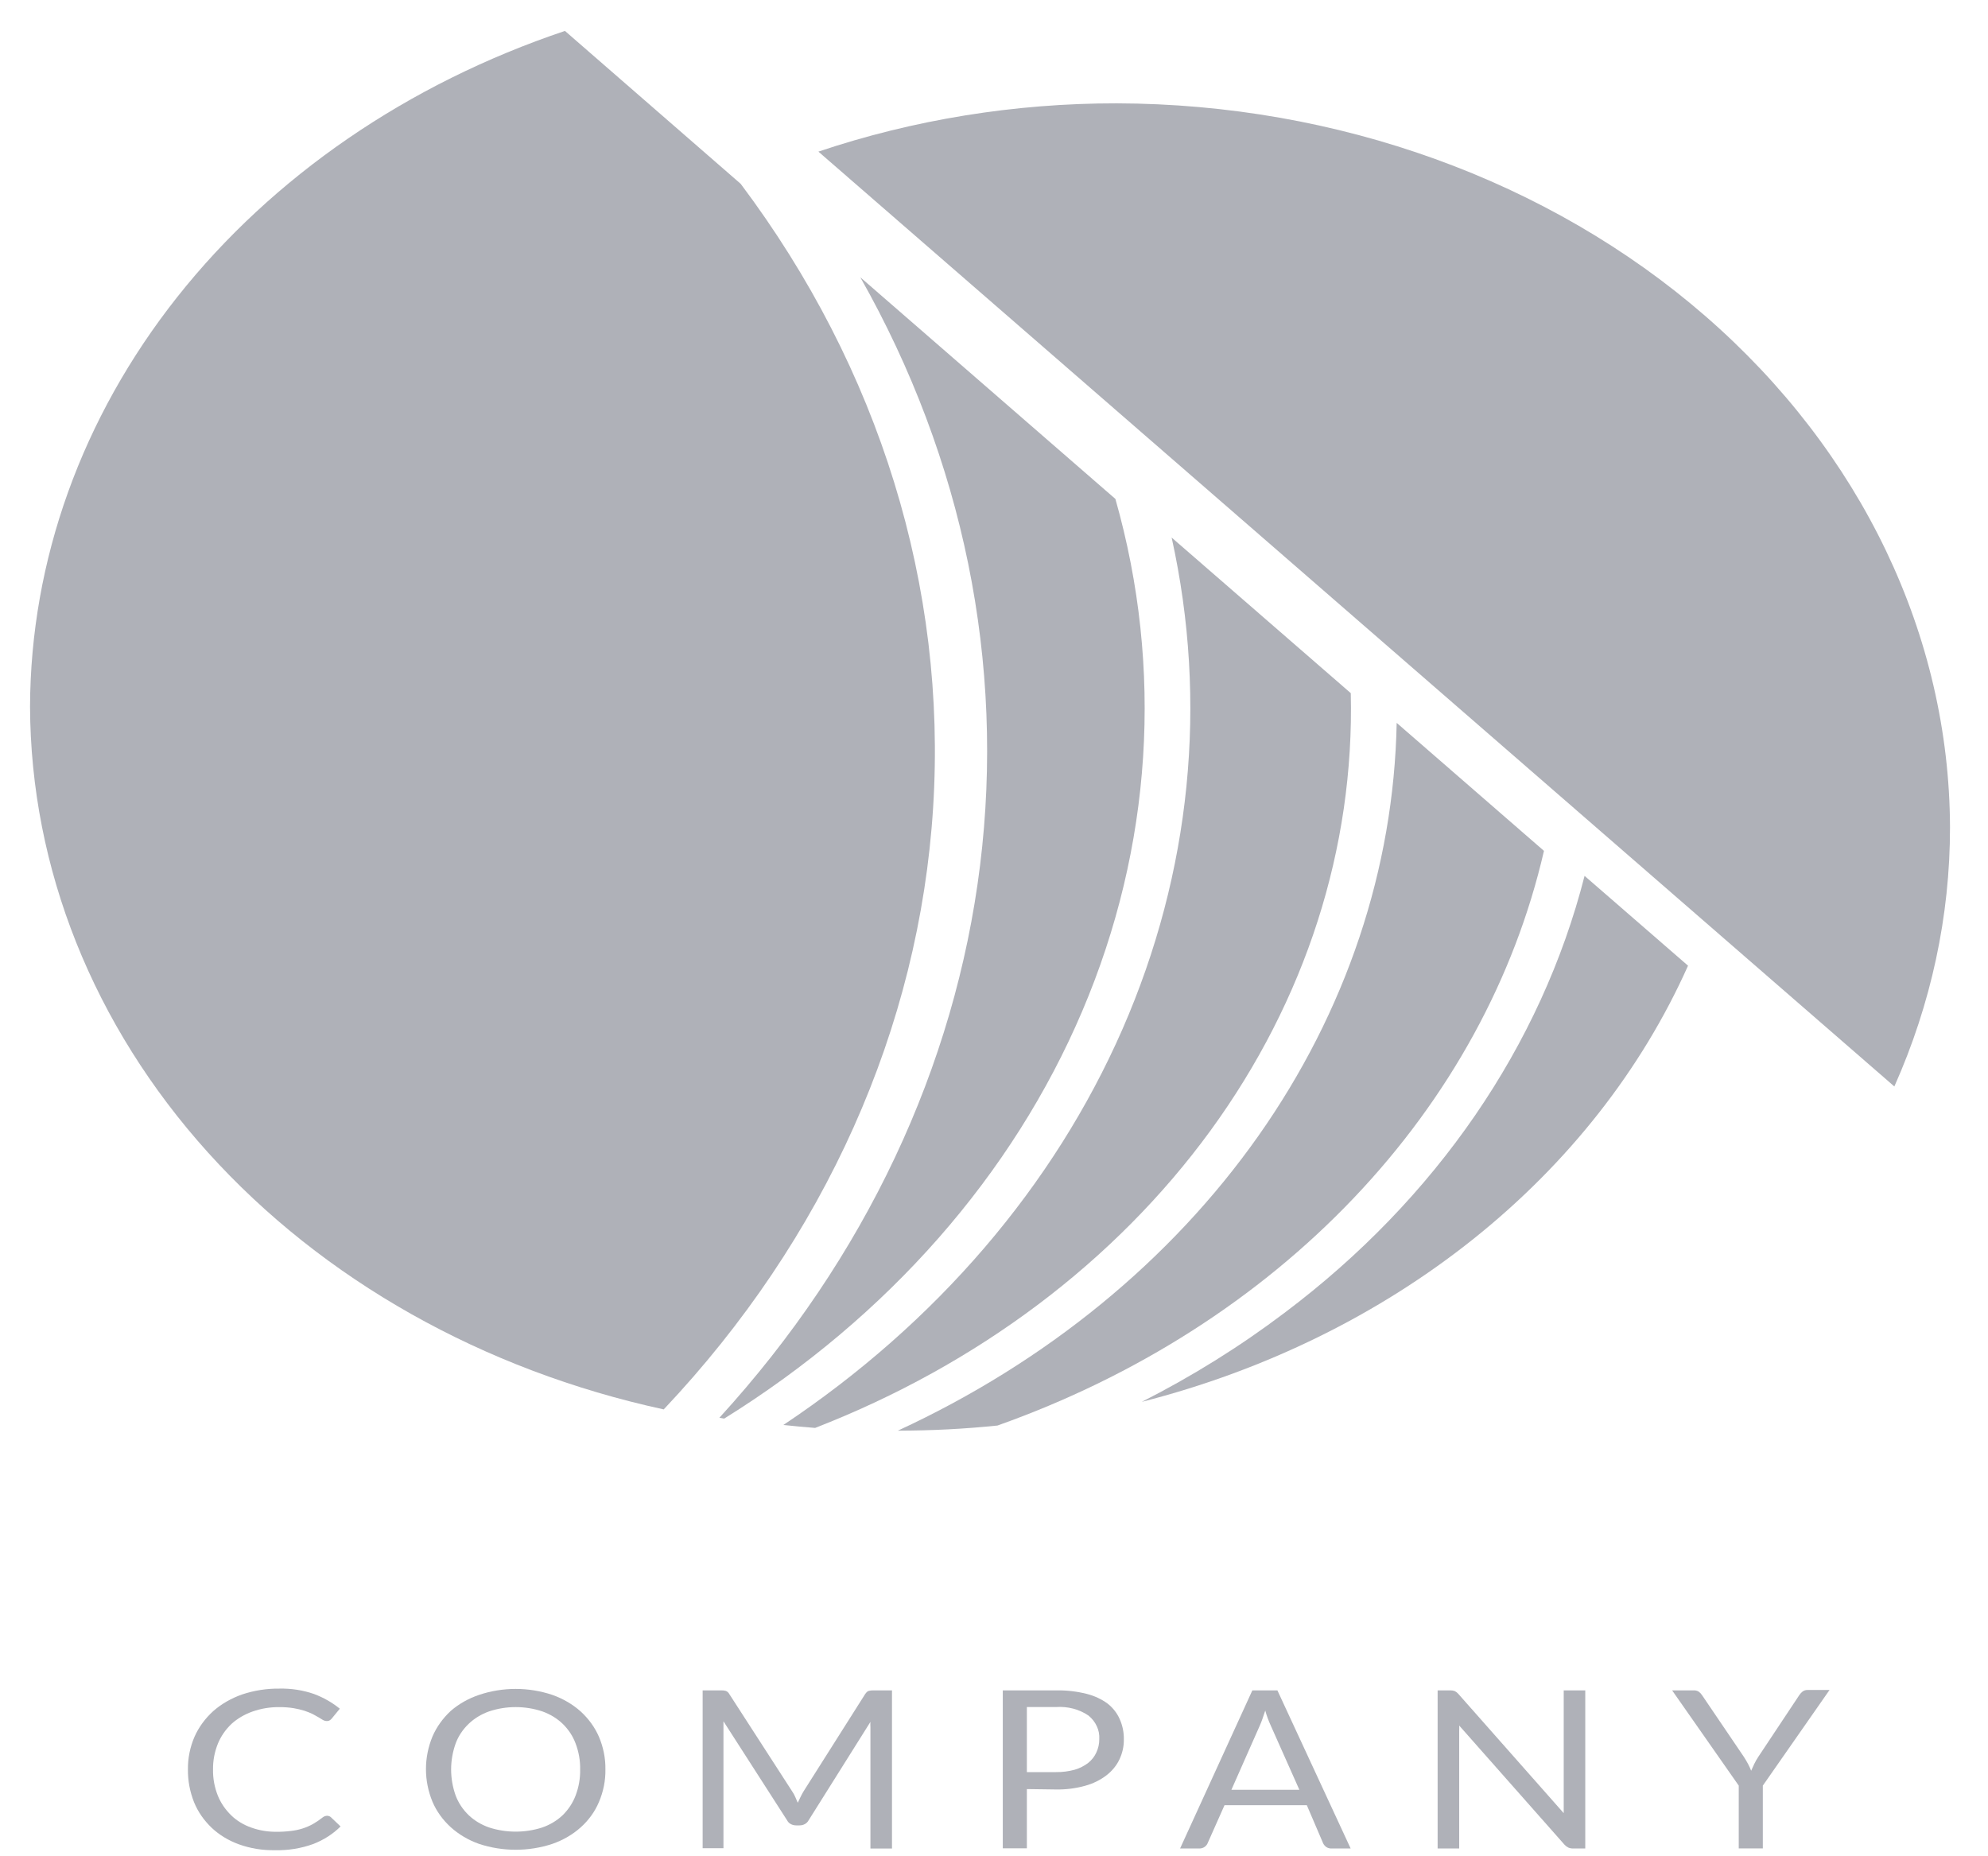
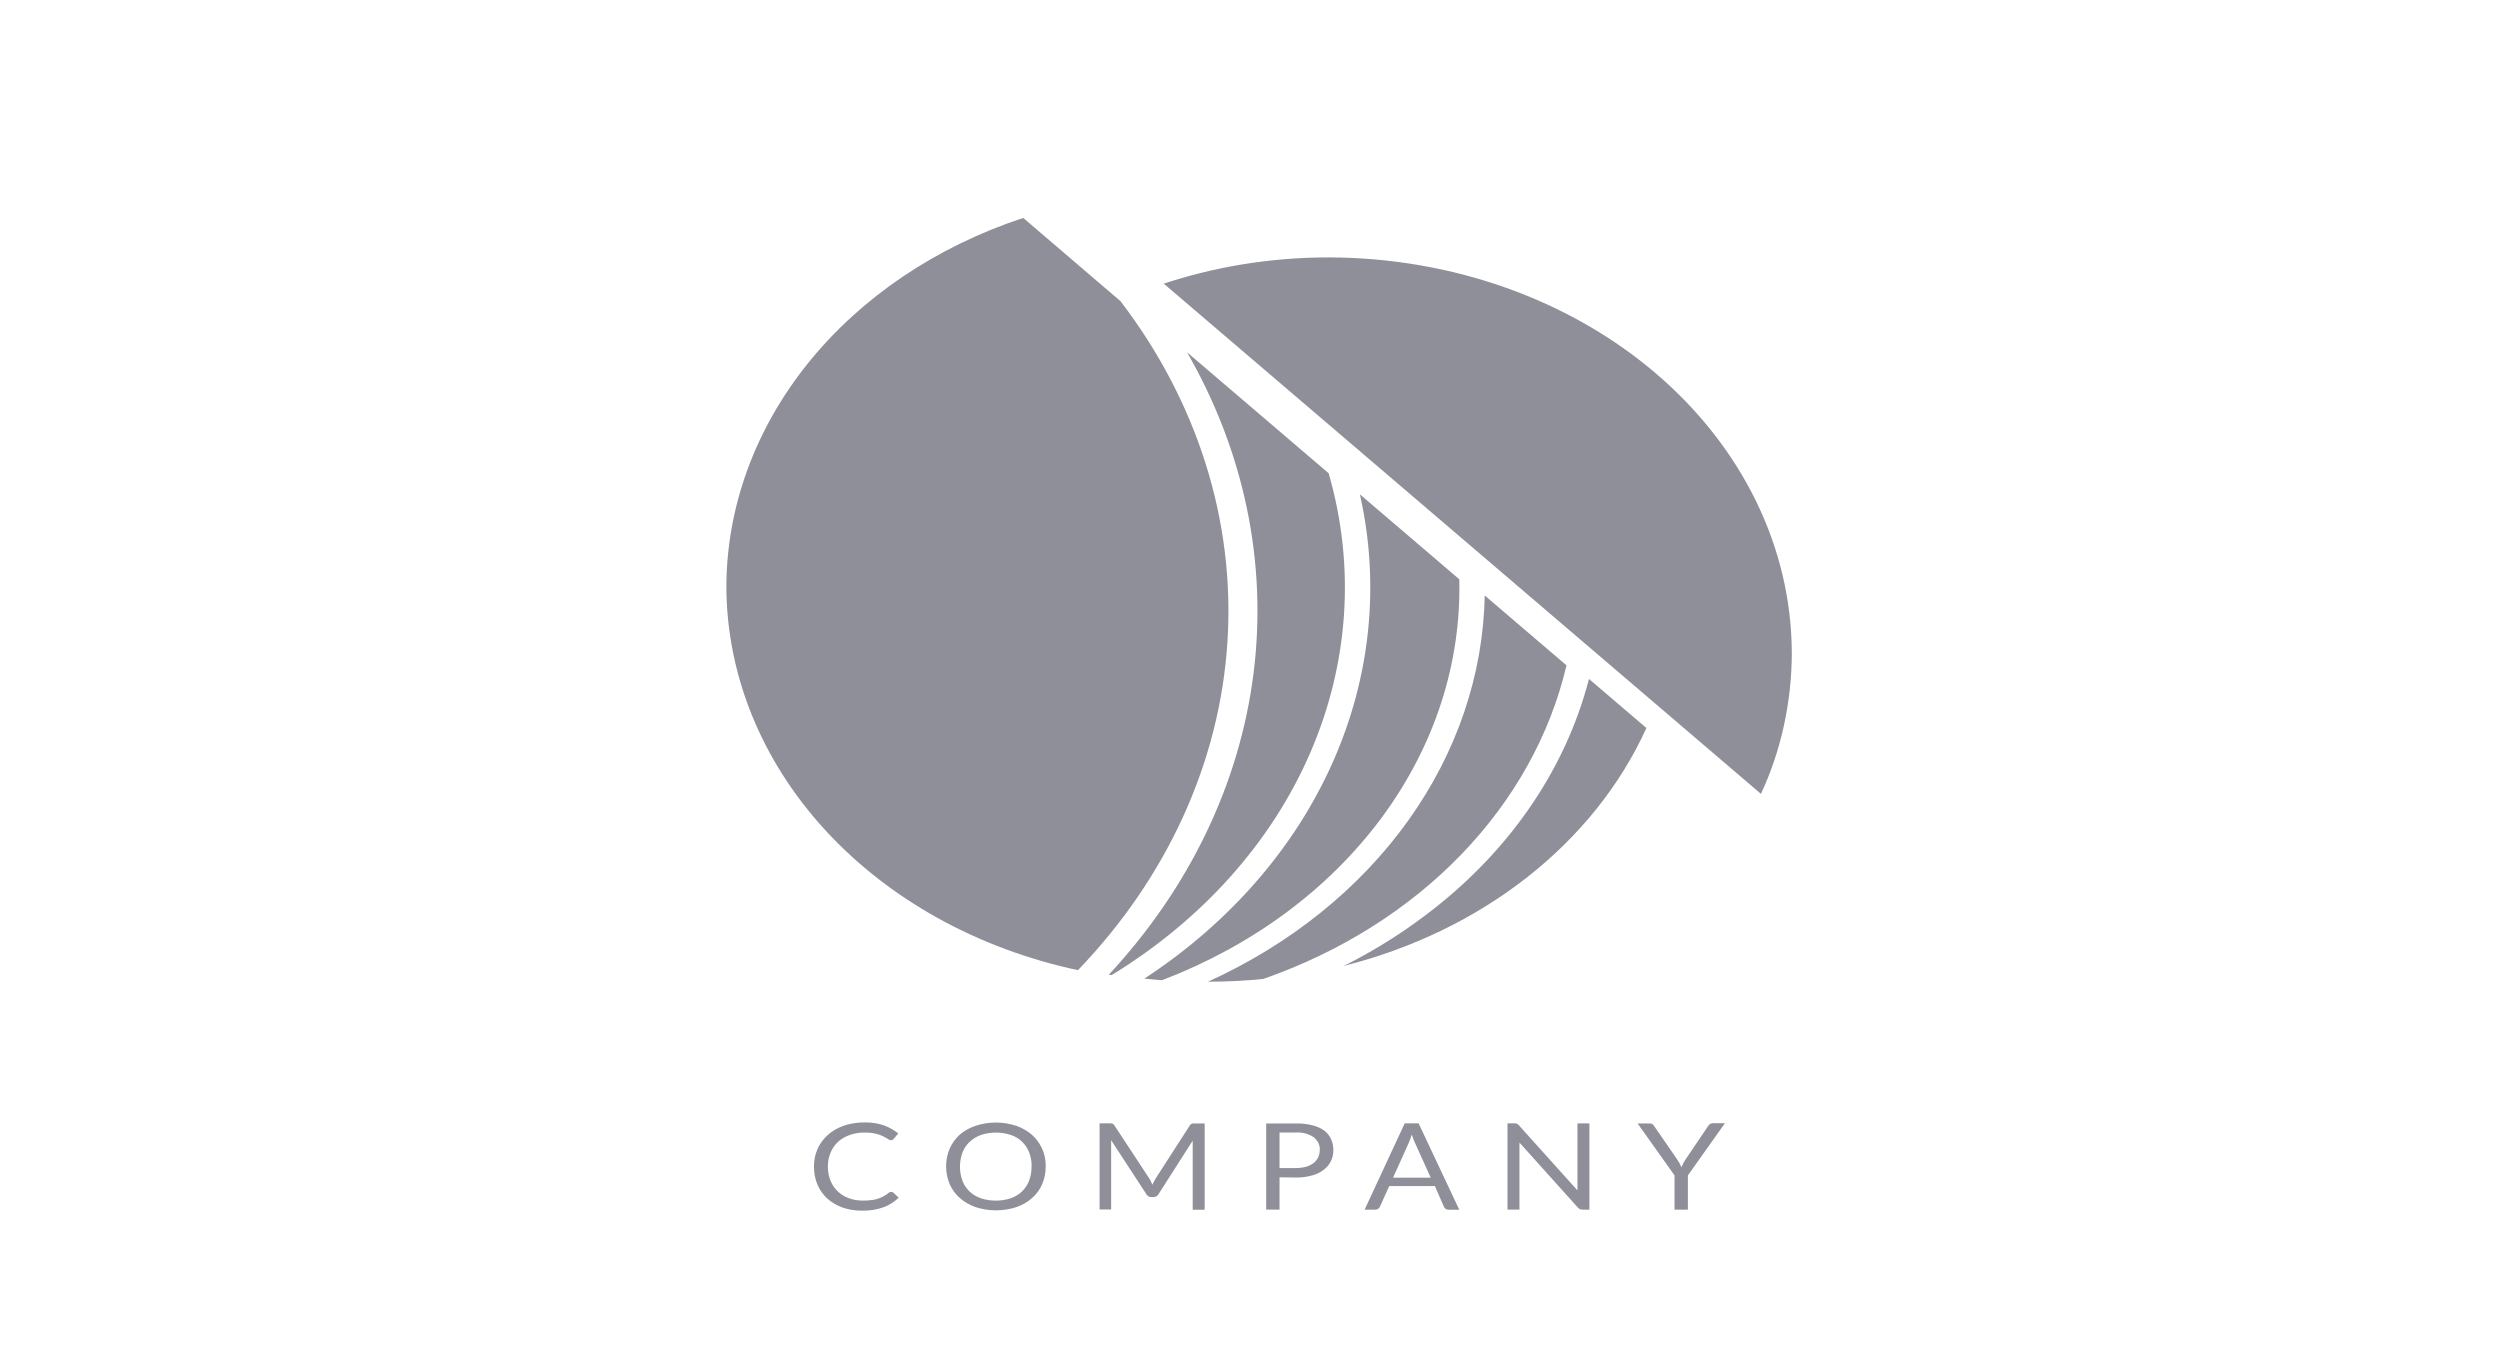
- <svg xmlns="http://www.w3.org/2000/svg" width="45" height="42" viewBox="0 0 45 42" fill="none">
-   <path d="M7.406 41.101C7.422 41.102 7.438 41.105 7.452 41.111C7.467 41.116 7.48 41.124 7.491 41.135L7.709 41.343C7.54 41.512 7.33 41.647 7.095 41.739C6.82 41.839 6.524 41.888 6.226 41.881C5.945 41.886 5.667 41.841 5.408 41.748C5.174 41.663 4.964 41.536 4.792 41.374C4.616 41.206 4.48 41.01 4.393 40.796C4.298 40.557 4.251 40.306 4.254 40.054C4.251 39.8 4.301 39.548 4.404 39.31C4.5 39.095 4.643 38.899 4.827 38.732C5.013 38.569 5.236 38.441 5.481 38.355C5.75 38.265 6.036 38.22 6.324 38.223C6.591 38.217 6.857 38.258 7.106 38.344C7.322 38.425 7.521 38.538 7.692 38.678L7.51 38.9C7.497 38.916 7.482 38.93 7.463 38.941C7.442 38.953 7.416 38.959 7.39 38.957C7.362 38.956 7.334 38.947 7.311 38.934L7.213 38.874L7.076 38.798C7.017 38.77 6.956 38.746 6.894 38.725C6.813 38.7 6.73 38.68 6.646 38.666C6.539 38.649 6.43 38.641 6.321 38.642C6.114 38.64 5.908 38.674 5.716 38.742C5.537 38.805 5.375 38.9 5.241 39.021C5.105 39.15 5.001 39.302 4.933 39.467C4.857 39.655 4.819 39.854 4.822 40.054C4.818 40.257 4.856 40.459 4.933 40.651C5 40.815 5.103 40.965 5.236 41.094C5.361 41.215 5.516 41.309 5.689 41.369C5.867 41.433 6.058 41.465 6.25 41.464C6.361 41.465 6.473 41.459 6.583 41.445C6.763 41.426 6.935 41.372 7.087 41.286C7.164 41.242 7.236 41.193 7.303 41.139C7.331 41.116 7.367 41.103 7.406 41.101Z" fill="#AFB1B8" />
-   <path d="M13.704 40.054C13.708 40.305 13.658 40.555 13.557 40.791C13.468 41.004 13.328 41.199 13.146 41.363C12.964 41.526 12.745 41.654 12.502 41.738C11.968 41.915 11.378 41.915 10.844 41.738C10.603 41.653 10.385 41.524 10.204 41.361C10.022 41.195 9.881 40.999 9.789 40.783C9.593 40.306 9.593 39.785 9.789 39.308C9.882 39.092 10.023 38.895 10.204 38.727C10.386 38.569 10.604 38.446 10.844 38.365C11.377 38.185 11.969 38.185 12.502 38.365C12.744 38.45 12.963 38.578 13.145 38.741C13.325 38.906 13.465 39.1 13.557 39.312C13.658 39.55 13.708 39.801 13.704 40.054ZM13.132 40.054C13.136 39.853 13.101 39.653 13.028 39.462C12.967 39.298 12.868 39.147 12.736 39.019C12.609 38.897 12.451 38.801 12.276 38.739C11.888 38.609 11.458 38.609 11.071 38.739C10.895 38.801 10.738 38.897 10.61 39.019C10.477 39.146 10.376 39.297 10.315 39.462C10.177 39.847 10.177 40.26 10.315 40.646C10.377 40.81 10.477 40.961 10.61 41.089C10.738 41.21 10.895 41.305 11.071 41.366C11.459 41.492 11.887 41.492 12.276 41.366C12.451 41.305 12.608 41.21 12.736 41.089C12.867 40.96 12.966 40.809 13.028 40.646C13.101 40.455 13.136 40.255 13.132 40.054Z" fill="#AFB1B8" />
-   <path d="M18.001 40.675L18.058 40.807C18.08 40.76 18.099 40.717 18.121 40.675C18.142 40.63 18.166 40.587 18.192 40.544L19.585 38.344C19.613 38.306 19.637 38.282 19.664 38.275C19.701 38.265 19.74 38.261 19.779 38.263H20.191V41.843H19.703V39.211C19.703 39.178 19.703 39.14 19.703 39.099C19.7 39.059 19.7 39.017 19.703 38.976L18.301 41.208C18.283 41.241 18.255 41.269 18.219 41.289C18.183 41.309 18.142 41.319 18.099 41.319H18.02C17.978 41.319 17.936 41.309 17.9 41.289C17.864 41.27 17.836 41.241 17.819 41.208L16.376 38.962C16.376 39.005 16.376 39.047 16.376 39.09C16.376 39.133 16.376 39.17 16.376 39.204V41.835H15.905V38.263H16.316C16.355 38.261 16.394 38.265 16.431 38.275C16.465 38.29 16.492 38.314 16.507 38.344L17.93 40.547C17.958 40.587 17.982 40.63 18.001 40.675Z" fill="#AFB1B8" />
-   <path d="M23.244 40.497V41.838H22.699V38.263H23.915C24.145 38.259 24.373 38.286 24.594 38.341C24.77 38.385 24.934 38.461 25.074 38.564C25.195 38.661 25.288 38.781 25.346 38.915C25.411 39.06 25.442 39.216 25.439 39.372C25.442 39.529 25.407 39.684 25.338 39.829C25.273 39.966 25.172 40.088 25.044 40.187C24.904 40.294 24.739 40.375 24.561 40.423C24.349 40.482 24.127 40.51 23.904 40.506L23.244 40.497ZM23.244 40.113H23.904C24.047 40.115 24.19 40.096 24.327 40.059C24.439 40.026 24.543 39.973 24.632 39.905C24.714 39.839 24.777 39.758 24.817 39.668C24.862 39.572 24.884 39.47 24.883 39.367C24.889 39.268 24.871 39.168 24.828 39.076C24.786 38.983 24.721 38.9 24.637 38.832C24.429 38.69 24.168 38.622 23.904 38.64H23.244V40.113Z" fill="#AFB1B8" />
-   <path d="M30.573 41.842H30.142C30.099 41.844 30.057 41.832 30.022 41.809C29.991 41.787 29.967 41.758 29.951 41.726L29.581 40.862H27.718L27.334 41.726C27.32 41.758 27.296 41.786 27.266 41.807C27.231 41.831 27.188 41.844 27.143 41.842H26.712L28.348 38.263H28.915L30.573 41.842ZM27.874 40.513H29.412L28.763 39.056C28.713 38.947 28.672 38.834 28.64 38.72L28.577 38.907C28.558 38.964 28.536 39.016 28.517 39.059L27.874 40.513Z" fill="#AFB1B8" />
-   <path d="M32.929 38.279C32.961 38.295 32.989 38.317 33.011 38.343L35.396 41.042C35.396 40.999 35.396 40.956 35.396 40.916C35.396 40.876 35.396 40.836 35.396 40.798V38.263H35.884V41.842H35.612C35.573 41.843 35.534 41.836 35.5 41.821C35.466 41.804 35.437 41.782 35.413 41.755L33.03 39.059C33.032 39.1 33.032 39.141 33.03 39.182C33.03 39.222 33.03 39.258 33.03 39.291V41.842H32.542V38.263H32.831C32.864 38.262 32.898 38.268 32.929 38.279Z" fill="#AFB1B8" />
-   <path d="M39.903 40.419V41.84H39.358V40.419L37.85 38.263H38.338C38.38 38.261 38.422 38.272 38.455 38.294C38.485 38.317 38.51 38.344 38.529 38.374L39.472 39.765C39.51 39.824 39.543 39.879 39.57 39.931C39.598 39.983 39.62 40.033 39.639 40.082L39.709 39.928C39.736 39.872 39.767 39.818 39.802 39.765L40.732 38.365C40.751 38.337 40.775 38.312 40.803 38.289C40.835 38.265 40.877 38.252 40.92 38.254H41.413L39.903 40.419Z" fill="#AFB1B8" />
-   <path d="M17.731 32.256C17.968 32.282 18.209 32.303 18.451 32.322C22.13 30.893 25.242 28.552 27.399 25.594C29.555 22.636 30.66 19.191 30.576 15.69L26.521 12.168C27.346 15.895 26.96 19.748 25.408 23.296C23.855 26.844 21.198 29.946 17.731 32.256Z" fill="#AFB1B8" />
-   <path d="M16.284 32.092L16.393 32.111C20.097 29.809 22.921 26.595 24.499 22.884C26.078 19.173 26.339 15.135 25.248 11.294L19.474 6.277C21.809 10.401 22.75 15.016 22.185 19.586C21.62 24.156 19.574 28.493 16.284 32.092Z" fill="#AFB1B8" />
-   <path d="M35.868 19.826C34.887 23.673 32.504 27.142 29.073 29.719C28.072 30.476 26.991 31.15 25.845 31.732C28.639 31.019 31.206 29.758 33.35 28.046C35.494 26.334 37.157 24.217 38.21 21.859L35.868 19.826Z" fill="#AFB1B8" />
-   <path d="M34.949 19.26L31.615 16.363C31.551 19.666 30.47 22.894 28.485 25.711C26.499 28.529 23.681 30.833 20.324 32.384H20.341C21.089 32.383 21.836 32.345 22.579 32.268C25.716 31.155 28.488 29.385 30.646 27.115C32.805 24.846 34.283 22.147 34.949 19.26Z" fill="#AFB1B8" />
-   <path d="M16.766 4.161L12.788 0.7C9.232 1.894 6.174 3.993 4.013 6.722C1.853 9.451 0.691 12.684 0.68 15.996H0.68C0.693 19.656 2.111 23.208 4.709 26.089C7.307 28.97 10.937 31.016 15.024 31.903C18.672 28.041 20.808 23.269 21.122 18.28C21.435 13.291 19.909 8.345 16.766 4.161Z" fill="#AFB1B8" />
-   <path d="M44.14 18.727C44.126 14.385 42.134 10.224 38.6 7.153C35.066 4.083 30.276 2.352 25.278 2.339C22.969 2.337 20.679 2.708 18.525 3.432L42.88 24.593C43.714 22.722 44.141 20.733 44.14 18.727Z" fill="#AFB1B8" />
+ <svg xmlns="http://www.w3.org/2000/svg" version="1.1" width="59" height="32" viewBox="0 0 59 32">
+   <path fill="#8e8f99" d="M21.034 28.127c0.010 0 0.019 0.003 0.027 0.006l-0.001-0c0.009 0.003 0.016 0.008 0.023 0.013l-0-0 0.126 0.119c-0.099 0.096-0.216 0.172-0.347 0.223l-0.007 0.002c-0.16 0.057-0.331 0.085-0.503 0.081-0.008 0-0.017 0-0.027 0-0.16 0-0.314-0.028-0.457-0.079l0.009 0.003c-0.138-0.049-0.256-0.122-0.357-0.213l0.001 0.001c-0.097-0.090-0.175-0.2-0.228-0.323l-0.002-0.006c-0.051-0.121-0.081-0.262-0.081-0.41 0-0.004 0-0.009 0-0.013v0.001c-0-0.004-0-0.009-0-0.014 0-0.148 0.032-0.289 0.090-0.416l-0.003 0.006c0.055-0.122 0.138-0.234 0.245-0.329 0.107-0.093 0.236-0.166 0.378-0.215 0.155-0.051 0.321-0.077 0.487-0.075 0.154-0.003 0.309 0.021 0.453 0.069 0.125 0.047 0.24 0.111 0.339 0.19l-0.106 0.127c-0.008 0.009-0.016 0.017-0.026 0.023l-0 0c-0.011 0.006-0.023 0.010-0.037 0.010-0.002 0-0.004-0-0.006-0l0 0c-0.017-0.001-0.033-0.006-0.046-0.014l0 0-0.057-0.034-0.078-0.043c-0.072-0.035-0.156-0.061-0.244-0.075l-0.005-0.001c-0.052-0.008-0.111-0.013-0.172-0.013-0.006 0-0.011 0-0.017 0h0.001c-0.004-0-0.008-0-0.013-0-0.121 0-0.237 0.021-0.345 0.059l0.007-0.002c-0.106 0.037-0.197 0.091-0.275 0.16l0.001-0.001c-0.079 0.074-0.139 0.16-0.178 0.254-0.041 0.095-0.065 0.207-0.065 0.323 0 0.004 0 0.008 0 0.012v-0.001c-0 0.004-0 0.008-0 0.013 0 0.118 0.024 0.23 0.067 0.332l-0.002-0.006c0.081 0.193 0.238 0.34 0.432 0.407l0.005 0.002c0.103 0.037 0.213 0.055 0.325 0.054 0.065 0.001 0.129-0.003 0.193-0.011 0.16-0.016 0.303-0.079 0.418-0.175l-0.001 0.001c0.016-0.013 0.037-0.021 0.060-0.022h0zM24.678 27.531c0.002 0.143-0.027 0.286-0.085 0.419-0.051 0.122-0.132 0.233-0.238 0.326s-0.232 0.166-0.373 0.213c-0.143 0.048-0.308 0.075-0.479 0.075s-0.336-0.028-0.49-0.079l0.011 0.003c-0.143-0.050-0.267-0.123-0.373-0.215l0.001 0.001c-0.101-0.090-0.182-0.199-0.237-0.323l-0.002-0.006c-0.054-0.124-0.085-0.268-0.085-0.42s0.031-0.296 0.088-0.427l-0.003 0.007c0.054-0.122 0.135-0.234 0.24-0.33 0.106-0.090 0.232-0.16 0.371-0.206 0.309-0.103 0.65-0.103 0.959 0 0.14 0.049 0.267 0.121 0.372 0.214 0.199 0.178 0.324 0.435 0.324 0.721 0 0.009-0 0.018-0 0.026l0-0.001zM24.346 27.531c0.003-0.114-0.017-0.229-0.059-0.337-0.077-0.196-0.234-0.345-0.431-0.409l-0.005-0.001c-0.104-0.035-0.224-0.055-0.349-0.055s-0.244 0.020-0.357 0.058l0.008-0.002c-0.104 0.036-0.193 0.090-0.267 0.16l0-0c-0.073 0.068-0.131 0.152-0.169 0.247l-0.002 0.005c-0.080 0.22-0.080 0.455 0 0.674 0.035 0.093 0.094 0.179 0.17 0.252 0.074 0.069 0.166 0.123 0.267 0.158 0.225 0.072 0.472 0.072 0.697 0 0.101-0.035 0.193-0.089 0.266-0.158 0.076-0.073 0.133-0.159 0.169-0.252 0.042-0.109 0.063-0.223 0.059-0.337zM27.163 27.885l0.033 0.075c0.013-0.027 0.024-0.051 0.037-0.075 0.012-0.026 0.026-0.050 0.041-0.074l0.806-1.251c0.016-0.022 0.030-0.035 0.046-0.040s0.035-0.007 0.054-0.007c0.004 0 0.009 0 0.013 0l-0.001-0h0.238v2.036h-0.282v-1.56c-0.001-0.011-0.001-0.023-0.001-0.035s0-0.025 0.001-0.037l-0 0.002-0.811 1.269c-0.011 0.020-0.027 0.036-0.047 0.046l-0.001 0c-0.020 0.011-0.043 0.017-0.068 0.017-0 0-0.001 0-0.001 0h-0.046c-0.001 0-0.001 0-0.002 0-0.025 0-0.048-0.006-0.069-0.018l0.001 0c-0.020-0.011-0.036-0.026-0.047-0.045l-0-0.001-0.834-1.278v1.634h-0.273v-2.032h0.238c0.003-0 0.007-0 0.011-0 0.020 0 0.039 0.003 0.057 0.007l-0.002-0c0.019 0.008 0.034 0.021 0.044 0.038l0 0 0.823 1.253c0.015 0.021 0.029 0.045 0.040 0.070l0.001 0.003zM30.197 27.784v0.762h-0.315v-2.033h0.703c0.133-0.002 0.266 0.013 0.393 0.045 0.102 0.025 0.197 0.067 0.278 0.126 0.067 0.052 0.121 0.12 0.156 0.197l0.001 0.003c0.037 0.083 0.055 0.171 0.054 0.26 0 0.003 0 0.006 0 0.009 0 0.186-0.089 0.35-0.227 0.454l-0.001 0.001c-0.079 0.060-0.173 0.106-0.274 0.133l-0.006 0.001c-0.107 0.030-0.229 0.048-0.356 0.048-0.008 0-0.016-0-0.025-0l-0.38-0.006zM30.197 27.566h0.382c0.083 0.001 0.166-0.010 0.245-0.031 0.067-0.019 0.126-0.049 0.178-0.088l-0.001 0.001c0.089-0.071 0.145-0.179 0.145-0.301 0-0.002 0-0.003-0-0.005v0c0-0.006 0.001-0.013 0.001-0.021 0-0.053-0.012-0.103-0.034-0.147l0.001 0.002c-0.027-0.055-0.064-0.102-0.11-0.138l-0.001-0.001c-0.106-0.070-0.235-0.111-0.374-0.111-0.017 0-0.035 0.001-0.052 0.002l0.002-0h-0.382v0.838zM34.437 28.549h-0.249c-0.001 0-0.003 0-0.004 0-0.024 0-0.046-0.007-0.065-0.019l0 0c-0.017-0.012-0.031-0.028-0.041-0.046l-0-0.001-0.214-0.492h-1.078l-0.222 0.491c-0.009 0.019-0.022 0.034-0.039 0.045l-0 0c-0.019 0.013-0.042 0.021-0.067 0.021-0.001 0-0.003-0-0.004-0h-0.249l0.946-2.037h0.328l0.959 2.037zM32.875 27.793h0.89l-0.375-0.829c-0.025-0.053-0.050-0.116-0.069-0.182l-0.002-0.009-0.036 0.106c-0.011 0.033-0.023 0.062-0.034 0.086l-0.373 0.829zM35.8 26.522c0.019 0.009 0.034 0.021 0.047 0.036l0 0 1.381 1.535v-1.581h0.282v2.036h-0.158c-0.002 0-0.003 0-0.005 0-0.022 0-0.042-0.004-0.061-0.012l0.001 0c-0.020-0.010-0.036-0.022-0.050-0.038l-0-0-1.378-1.534c0.001 0.011 0.001 0.023 0.001 0.035s-0 0.025-0.001 0.037l0-0.002v1.513h-0.282v-2.036h0.167c0.019-0.001 0.039 0.002 0.057 0.009zM39.834 27.739v0.809h-0.315v-0.809l-0.872-1.226h0.282c0.002-0 0.005-0 0.007-0 0.023 0 0.044 0.006 0.061 0.018l-0-0c0.017 0.013 0.031 0.029 0.042 0.046l0.546 0.791c0.037 0.052 0.070 0.112 0.094 0.175l0.002 0.005 0.041-0.087c0.015-0.032 0.034-0.063 0.054-0.093l0.538-0.797c0.012-0.017 0.025-0.031 0.041-0.043l0-0c0.017-0.013 0.039-0.020 0.062-0.020 0.002 0 0.004 0 0.006 0h0.285l-0.874 1.232zM27.007 23.095c0.137 0.015 0.276 0.027 0.417 0.038 2.129-0.813 3.929-2.145 5.177-3.828s1.887-3.642 1.838-5.634l-2.345-2.004c0.477 2.121 0.254 4.313-0.645 6.331-0.898 2.018-2.436 3.783-4.441 5.097z" />
+   <path fill="#8e8f99" d="M26.17 23.002l0.063 0.011c2.143-1.31 3.777-3.138 4.69-5.25s1.065-4.408 0.433-6.594l-3.341-2.854c1.351 2.346 1.895 4.972 1.569 7.571s-1.511 5.067-3.414 7.115zM37.5 16.024c-0.567 2.189-1.946 4.162-3.931 5.629-0.541 0.405-1.152 0.786-1.796 1.112l-0.071 0.033c1.616-0.406 3.102-1.123 4.342-2.097s2.202-2.178 2.811-3.52l-1.354-1.157z" />
+   <path fill="#8e8f99" d="M36.969 15.702l-1.929-1.648c-0.037 1.879-0.662 3.715-1.811 5.318s-2.779 2.914-4.721 3.796h0.010c0.456-0 0.907-0.024 1.35-0.070l-0.055 0.005c1.815-0.633 3.419-1.64 4.667-2.931s2.104-2.827 2.489-4.469zM26.449 7.112l-2.301-1.969c-2.057 0.679-3.827 1.873-5.077 3.426s-1.922 3.392-1.929 5.277c0.008 2.082 0.828 4.103 2.331 5.742s3.603 2.803 5.967 3.308c2.111-2.198 3.347-4.913 3.528-7.751s-0.702-5.651-2.52-8.032zM42.286 15.399c-0.009-2.471-1.161-4.838-3.206-6.585-2.044-1.747-4.815-2.731-7.706-2.739-0.007-0-0.016-0-0.025-0-1.388 0-2.723 0.227-3.97 0.647l0.088-0.026 14.091 12.039c0.459-0.98 0.727-2.127 0.729-3.337v-0.001z" />
</svg>
